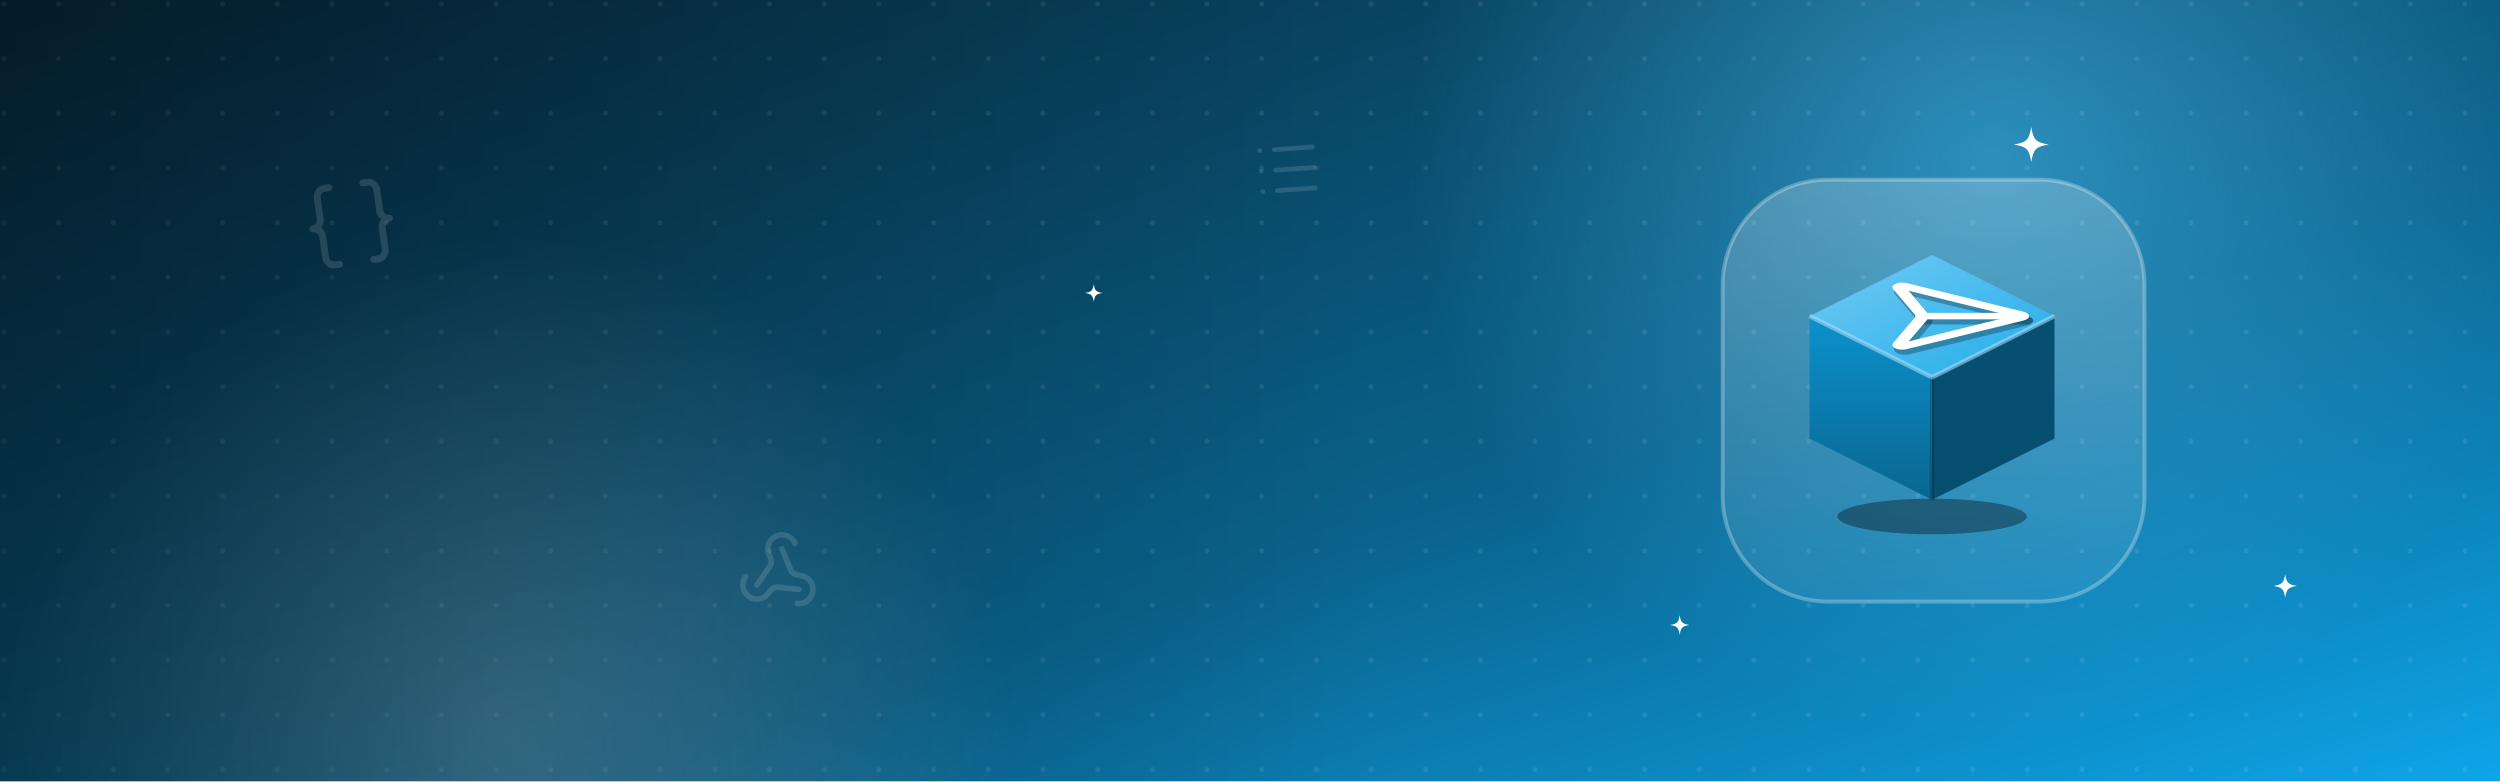
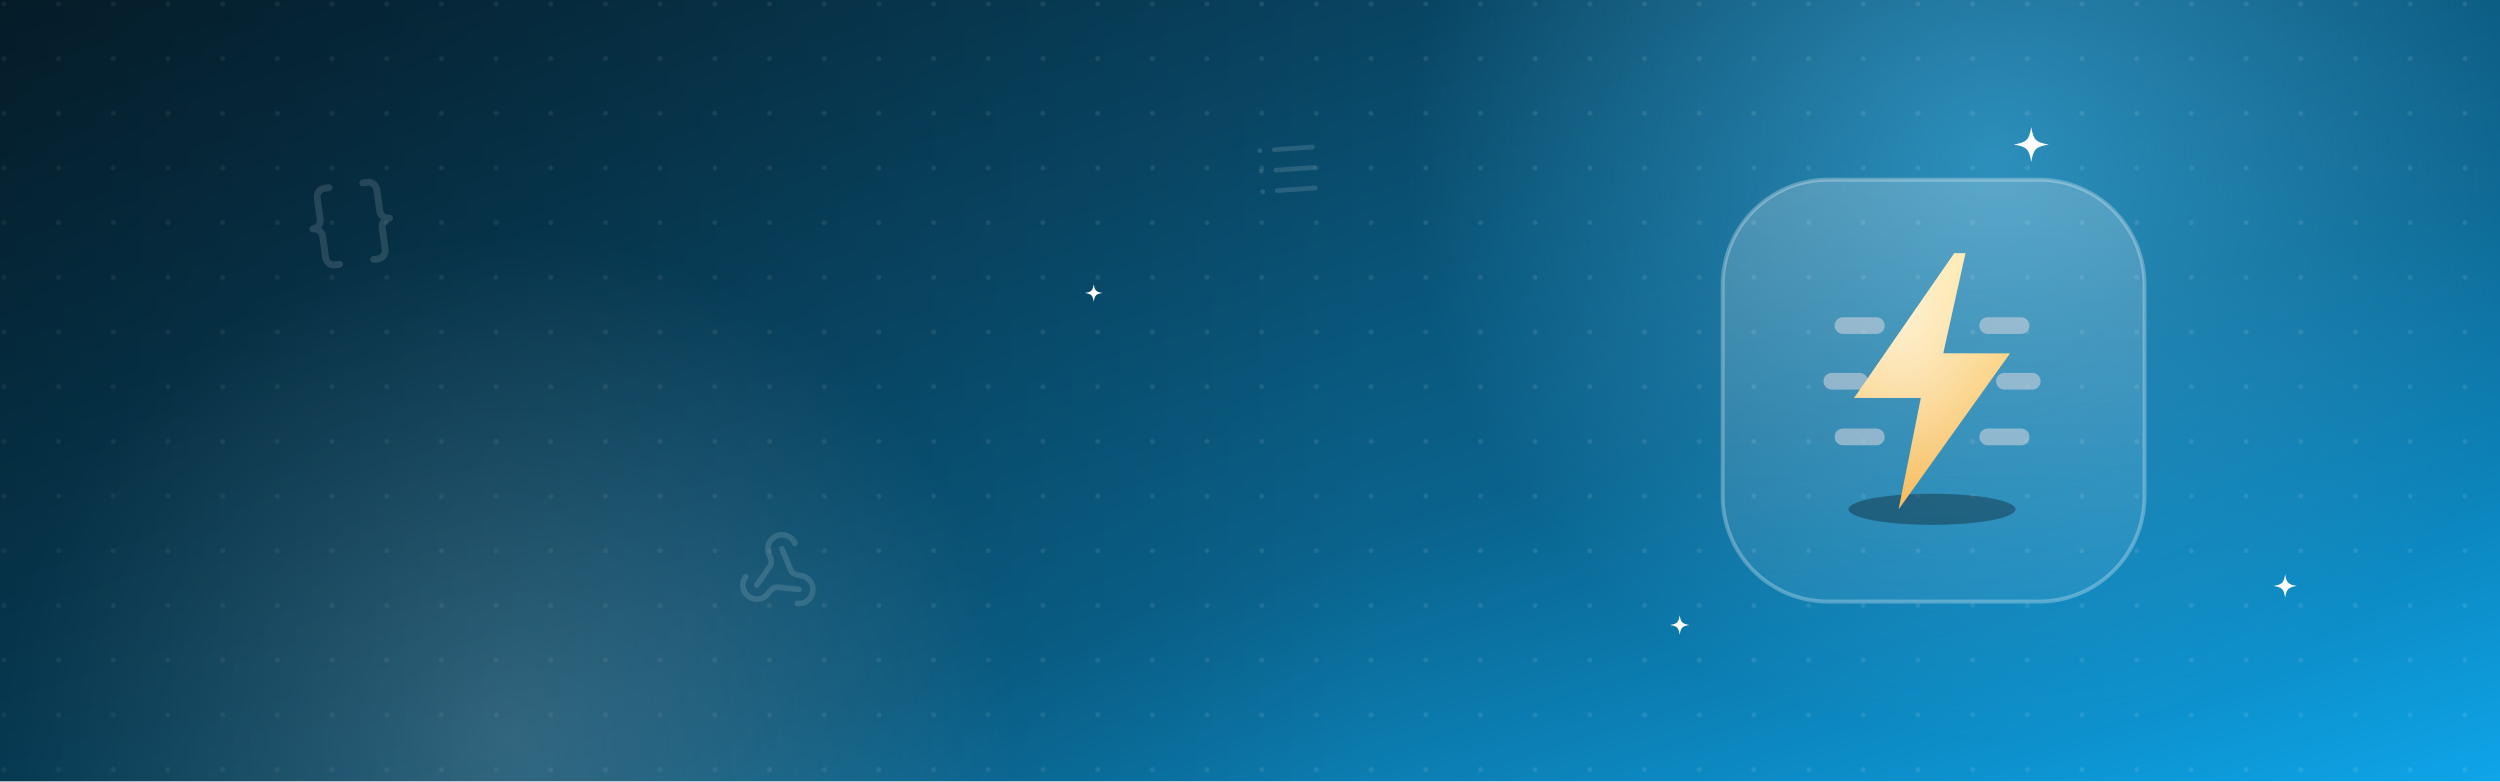
<svg xmlns="http://www.w3.org/2000/svg" viewBox="0 0 1280 400" role="img" aria-hidden="true">
  <defs>
    <linearGradient id="bg" x1="0" y1="0" x2="1" y2="1">
      <stop offset="0" stop-color="#072a3d" />
      <stop offset=".62" stop-color="#0a638d" />
      <stop offset="1" stop-color="#0ea5e9" />
    </linearGradient>
    <radialGradient id="o1">
      <stop offset="0" stop-color="#4abcef" stop-opacity=".55" />
      <stop offset="1" stop-color="#4abcef" stop-opacity="0" />
    </radialGradient>
    <radialGradient id="o2">
      <stop offset="0" stop-color="#ffffff" stop-opacity=".22" />
      <stop offset="1" stop-color="#ffffff" stop-opacity="0" />
    </radialGradient>
    <pattern id="dots" width="28" height="28" patternUnits="userSpaceOnUse">
      <circle cx="2" cy="2" r="1.3" fill="#ffffff" fill-opacity=".09" />
    </pattern>
    <linearGradient id="glass" x1="0" y1="0" x2="0" y2="1">
      <stop offset="0" stop-color="#ffffff" stop-opacity=".22" />
      <stop offset="1" stop-color="#ffffff" stop-opacity=".06" />
    </linearGradient>
    <linearGradient id="fade" x1="0" y1="0" x2="1" y2="0">
      <stop offset="0" stop-color="#000" stop-opacity=".35" />
      <stop offset=".55" stop-color="#000" stop-opacity="0" />
    </linearGradient>
-     <linearGradient id="bbt" x1="0" y1="0" x2="1" y2="1">
-       <stop offset="0" stop-color="#73cbf2" />
-       <stop offset="1" stop-color="#21aceb" />
+     <linearGradient id="bbm" x1="0" y1="0" x2="1" y2="1">
+       <stop offset="0" stop-color="#7acef3" />
+       <stop offset="1" stop-color="#096b97" />
    </linearGradient>
-     <linearGradient id="bbl" x1="0" y1="0" x2="0" y2="1">
-       <stop offset="0" stop-color="#0c91cd" />
-       <stop offset="1" stop-color="#096690" />
+     <linearGradient id="bbv" x1="0" y1="0" x2="0" y2="1">
+       <stop offset="0" stop-color="#7acef3" />
+       <stop offset="1" stop-color="#0ea5e9" />
    </linearGradient>
-     <linearGradient id="bbsh" x1="0" y1="0" x2="1" y2="0">
+     <linearGradient id="bbw" x1="0" y1="0" x2="0" y2="1">
+       <stop offset="0" stop-color="#ffffff" />
+       <stop offset="1" stop-color="#dfe5ee" />
+     </linearGradient>
+     <linearGradient id="bbg" x1="0" y1="0" x2="0" y2="1">
+       <stop offset="0" stop-color="#ffe08a" />
+       <stop offset="1" stop-color="#f2a62b" />
+     </linearGradient>
+     <radialGradient id="bbh" cx=".3" cy=".25" r=".7">
+       <stop offset="0" stop-color="#fff" stop-opacity=".55" />
+       <stop offset="1" stop-color="#fff" stop-opacity="0" />
+     </radialGradient>
+     <linearGradient id="bbs" x1="0" y1="0" x2="1" y2="0">
      <stop offset="0" stop-color="#fff" stop-opacity="0" />
-       <stop offset=".5" stop-color="#fff" stop-opacity=".55" />
+       <stop offset=".5" stop-color="#fff" stop-opacity=".6" />
      <stop offset="1" stop-color="#fff" stop-opacity="0" />
    </linearGradient>
-     <clipPath id="bbc">
-       <path d="M32 10 L54 21 L32 32 L10 21 Z" />
-     </clipPath>
  </defs>
  <style>.b1,.b2,.f,.s,.k{transform-box:fill-box;transform-origin:50% 50%}
@keyframes b1{to{transform:translate(-90px,40px) scale(1.15)}}@keyframes b2{to{transform:translate(70px,-30px) scale(.9)}}
@keyframes f{0%,100%{transform:translateY(0)}50%{transform:translateY(-10px)}}
@keyframes s{0%,100%{opacity:.25;transform:scale(.5) rotate(0)}50%{opacity:.95;transform:scale(1) rotate(45deg)}}
@keyframes k{0%,100%{transform:translateY(0)}50%{transform:translateY(-6px)}}
.b1{animation:b1 16s ease-in-out infinite alternate}.b2{animation:b2 19s ease-in-out infinite alternate}
.f{animation:f 9s ease-in-out infinite}.f1{animation-duration:11s;animation-delay:-3s}.f2{animation-duration:13s;animation-delay:-6s}
.s{animation:s 3.4s ease-in-out infinite}.k{animation:k 6s ease-in-out infinite}
- @media (prefers-reduced-motion:reduce){.b1,.b2,.f,.s,.k{animation:none!important}}.bbbob,.bbshadow{transform-box:fill-box;transform-origin:50% 50%}@keyframes bbb{0%,100%{transform:translateY(0)}50%{transform:translateY(-2.2px)}}@keyframes bbsd{0%,100%{transform:scaleX(1);opacity:.35}50%{transform:scaleX(.86);opacity:.22}}@keyframes bbs{0%,55%{transform:translateX(0)}100%{transform:translateX(78px)}}@keyframes bbg{0%,100%{opacity:.9}50%{opacity:1}}.bbbob{animation:bbb 4.2s ease-in-out infinite}.bbshadow{animation:bbsd 4.2s ease-in-out infinite}.bbshine{animation:bbs 5.5s ease-in-out infinite}.bbglow{animation:bbg 4.2s ease-in-out infinite}</style>
+ @media (prefers-reduced-motion:reduce){.b1,.b2,.f,.s,.k{animation:none!important}}.bbfl,.bbpu,.bbbl,.bbsp,.bbwg,.bbri,.bbsd,.bbpop{transform-box:fill-box;transform-origin:50% 50%}.bbgr{transform-box:fill-box;transform-origin:50% 100%}@keyframes bbfl{0%,100%{transform:translateY(0)}50%{transform:translateY(-2px)}}.bbfl{animation:bbfl 4.2s ease-in-out infinite}@keyframes bbsd{0%,100%{transform:scaleX(1);opacity:.32}50%{transform:scaleX(.85);opacity:.2}}.bbsd{animation:bbsd 4.2s ease-in-out infinite}@keyframes bbpu{0%,100%{opacity:.55}50%{opacity:1}}.bbpu{animation:bbpu 2.4s ease-in-out infinite}@keyframes bbbl{0%,44%,56%,100%{opacity:1}50%{opacity:.15}}.bbbl{animation:bbbl 3s steps(1,end) infinite}@keyframes bbsp{to{transform:rotate(360deg)}}.bbsp{animation:bbsp 14s linear infinite}@keyframes bbwg{0%,100%{transform:rotate(-6deg)}50%{transform:rotate(6deg)}}.bbwg{animation:bbwg 3.4s ease-in-out infinite}@keyframes bbri{0%{transform:translateY(2px);opacity:.7}100%{transform:translateY(-3.5px);opacity:1}}.bbri{animation:bbri 1.6s ease-in-out infinite alternate}@keyframes bbgr{0%,100%{transform:scaleY(.55)}50%{transform:scaleY(1)}}.bbgr{animation:bbgr 2.8s ease-in-out infinite}@keyframes bbpop{0%,100%{transform:scale(.9)}50%{transform:scale(1.08)}}.bbpop{animation:bbpop 2.6s ease-in-out infinite}@keyframes bbsh{0%,60%{transform:translateX(-30px)}100%{transform:translateX(70px)}}.bbsh{animation:bbsh 5s ease-in-out infinite}@keyframes bbdash{to{stroke-dashoffset:-40}}.bbdash{animation:bbdash 2.4s linear infinite}@keyframes bbsw{0%,100%{transform:rotate(-50deg)}50%{transform:rotate(35deg)}}</style>
  <rect width="1280" height="400" fill="url(#bg)" />
  <circle class="b1" cx="1020" cy="80" r="300" fill="url(#o1)" />
  <circle class="b2" cx="260" cy="380" r="260" fill="url(#o2)" />
  <rect width="1280" height="400" fill="url(#dots)" />
  <rect width="1280" height="400" fill="url(#fade)" />
  <g transform="translate(150 92) rotate(-8) scale(2.2)">
    <g class="f f0" fill="none" stroke="#ffffff" stroke-opacity=".13" stroke-width="1.6" stroke-linecap="round" stroke-linejoin="round">
      <path d="M8 3H7a2 2 0 0 0-2 2v5a2 2 0 0 1-2 2 2 2 0 0 1 2 2v5c0 1.1.9 2 2 2h1" />
      <path d="M16 21h1a2 2 0 0 0 2-2v-5c0-1.1.9-2 2-2a2 2 0 0 1-2-2V5a2 2 0 0 0-2-2h-1" />
    </g>
  </g>
  <g transform="translate(380 268) rotate(6) scale(1.8)">
    <g class="f f1" fill="none" stroke="#ffffff" stroke-opacity=".13" stroke-width="1.6" stroke-linecap="round" stroke-linejoin="round">
      <path d="M18 16.98h-5.99c-1.1 0-1.95.94-2.48 1.9A4 4 0 0 1 2 17c.01-.7.2-1.4.57-2" />
      <path d="m6 17 3.13-5.78c.53-.97.1-2.18-.5-3.1a4 4 0 1 1 6.89-4.06" />
      <path d="m12 6 3.13 5.73C15.66 12.7 16.9 13 18 13a4 4 0 0 1 0 8" />
    </g>
  </g>
  <g transform="translate(640 70) rotate(-4) scale(1.5)">
    <g class="f f2" fill="none" stroke="#ffffff" stroke-opacity=".13" stroke-width="1.6" stroke-linecap="round" stroke-linejoin="round">
      <path d="M3 5h.01" />
      <path d="M3 12h.01" />
      <path d="M3 19h.01" />
      <path d="M8 5h13" />
      <path d="M8 12h13" />
      <path d="M8 19h13" />
    </g>
  </g>
  <g class="k">
    <rect x="882" y="92" width="216" height="216" rx="54" fill="url(#glass)" stroke="#ffffff" stroke-opacity=".28" stroke-width="2" />
-     <g transform="translate(898 102) scale(2.85)">
-       <g class="bbbob">
-         <ellipse cx="32" cy="57" rx="17" ry="3.2" fill="#000" opacity=".35" class="bbshadow" />
-         <path d="M10 21 L32 32 V54 L10 43 Z" fill="url(#bbl)" />
-         <path d="M54 21 L32 32 V54 L54 43 Z" fill="#074f70" />
-         <path d="M32 10 L54 21 L32 32 L10 21 Z" fill="url(#bbt)" />
-         <path d="M10 21 L32 32 L54 21" fill="none" stroke="#abe0f7" stroke-opacity=".55" stroke-width=".8" stroke-linejoin="round" />
-         <path d="M32 32 V54" stroke="#000" stroke-opacity=".18" stroke-width=".8" />
-         <g clip-path="url(#bbc)">
-           <rect class="bbshine" x="-14" y="6" width="14" height="30" fill="url(#bbsh)" transform="skewX(-25)" />
-         </g>
-         <g transform="translate(.5 .8)">
-           <g transform="matrix(0.825 0.4125 -0.825 0.4125 32 11.100)" fill="none" stroke="#000" stroke-opacity=".28" stroke-width="2.4" stroke-linecap="round" stroke-linejoin="round">
-             <path d="M14.536 21.686a.5.5 0 0 0 .937-.024l6.5-19a.496.496 0 0 0-.635-.635l-19 6.5a.5.5 0 0 0-.024.937l7.93 3.18a2 2 0 0 1 1.112 1.11z" />
-             <path d="m21.854 2.147-10.94 10.939" />
-           </g>
-         </g>
-         <g class="bbglow" transform="matrix(0.825 0.4125 -0.825 0.4125 32 11.100)" fill="none" stroke="#fff" stroke-width="2" stroke-linecap="round" stroke-linejoin="round">
-           <path d="M14.536 21.686a.5.5 0 0 0 .937-.024l6.5-19a.496.496 0 0 0-.635-.635l-19 6.5a.5.5 0 0 0-.024.937l7.93 3.18a2 2 0 0 1 1.112 1.11z" />
-           <path d="m21.854 2.147-10.94 10.939" />
-         </g>
+     <g transform="translate(898 104) scale(2.85)">
+       <ellipse class="bbsd" cx="32" cy="55" rx="15" ry="2.8" fill="#000" opacity=".32" />
+       <g class="bbfl">
+         <path d="M16 22h6M14 32h5M16 42h6M48 22h-6M50 32h-5M48 42h-6" stroke="#c9d1dc" stroke-width="3" stroke-linecap="round" opacity=".6" />
+         <path class="bbpop" d="M36 9 18 35h12l-4 20 20-28H34l4-18z" fill="url(#bbg)" />
+         <path d="M36 9 18 35h12l-4 20 20-28H34l4-18z" fill="url(#bbh)" />
+         <path class="bbbl" d="M36 9 18 35h12l-4 20 20-28H34l4-18z" fill="#fff" opacity=".25" />
      </g>
    </g>
  </g>
  <g transform="translate(1040 74) scale(0.9)">
    <path class="s" style="animation-delay:0s" d="M0 -10 C1.2 -2.6 2.6 -1.2 10 0 C2.6 1.2 1.2 2.6 0 10 C-1.2 2.6 -2.6 1.2 -10 0 C-2.6 -1.2 -1.2 -2.6 0 -10Z" fill="#ffffff" />
  </g>
  <g transform="translate(1170 300) scale(0.6)">
    <path class="s" style="animation-delay:1.1s" d="M0 -10 C1.2 -2.6 2.6 -1.2 10 0 C2.6 1.2 1.2 2.6 0 10 C-1.2 2.6 -2.6 1.2 -10 0 C-2.6 -1.2 -1.2 -2.6 0 -10Z" fill="#ffffff" />
  </g>
  <g transform="translate(860 320) scale(0.5)">
    <path class="s" style="animation-delay:2.2s" d="M0 -10 C1.2 -2.6 2.6 -1.2 10 0 C2.6 1.2 1.2 2.6 0 10 C-1.2 2.6 -2.6 1.2 -10 0 C-2.6 -1.2 -1.2 -2.6 0 -10Z" fill="#ffffff" />
  </g>
  <g transform="translate(560 150) scale(0.45)">
    <path class="s" style="animation-delay:0.6s" d="M0 -10 C1.2 -2.6 2.6 -1.2 10 0 C2.6 1.2 1.2 2.6 0 10 C-1.2 2.6 -2.6 1.2 -10 0 C-2.6 -1.2 -1.2 -2.6 0 -10Z" fill="#ffffff" />
  </g>
</svg>
